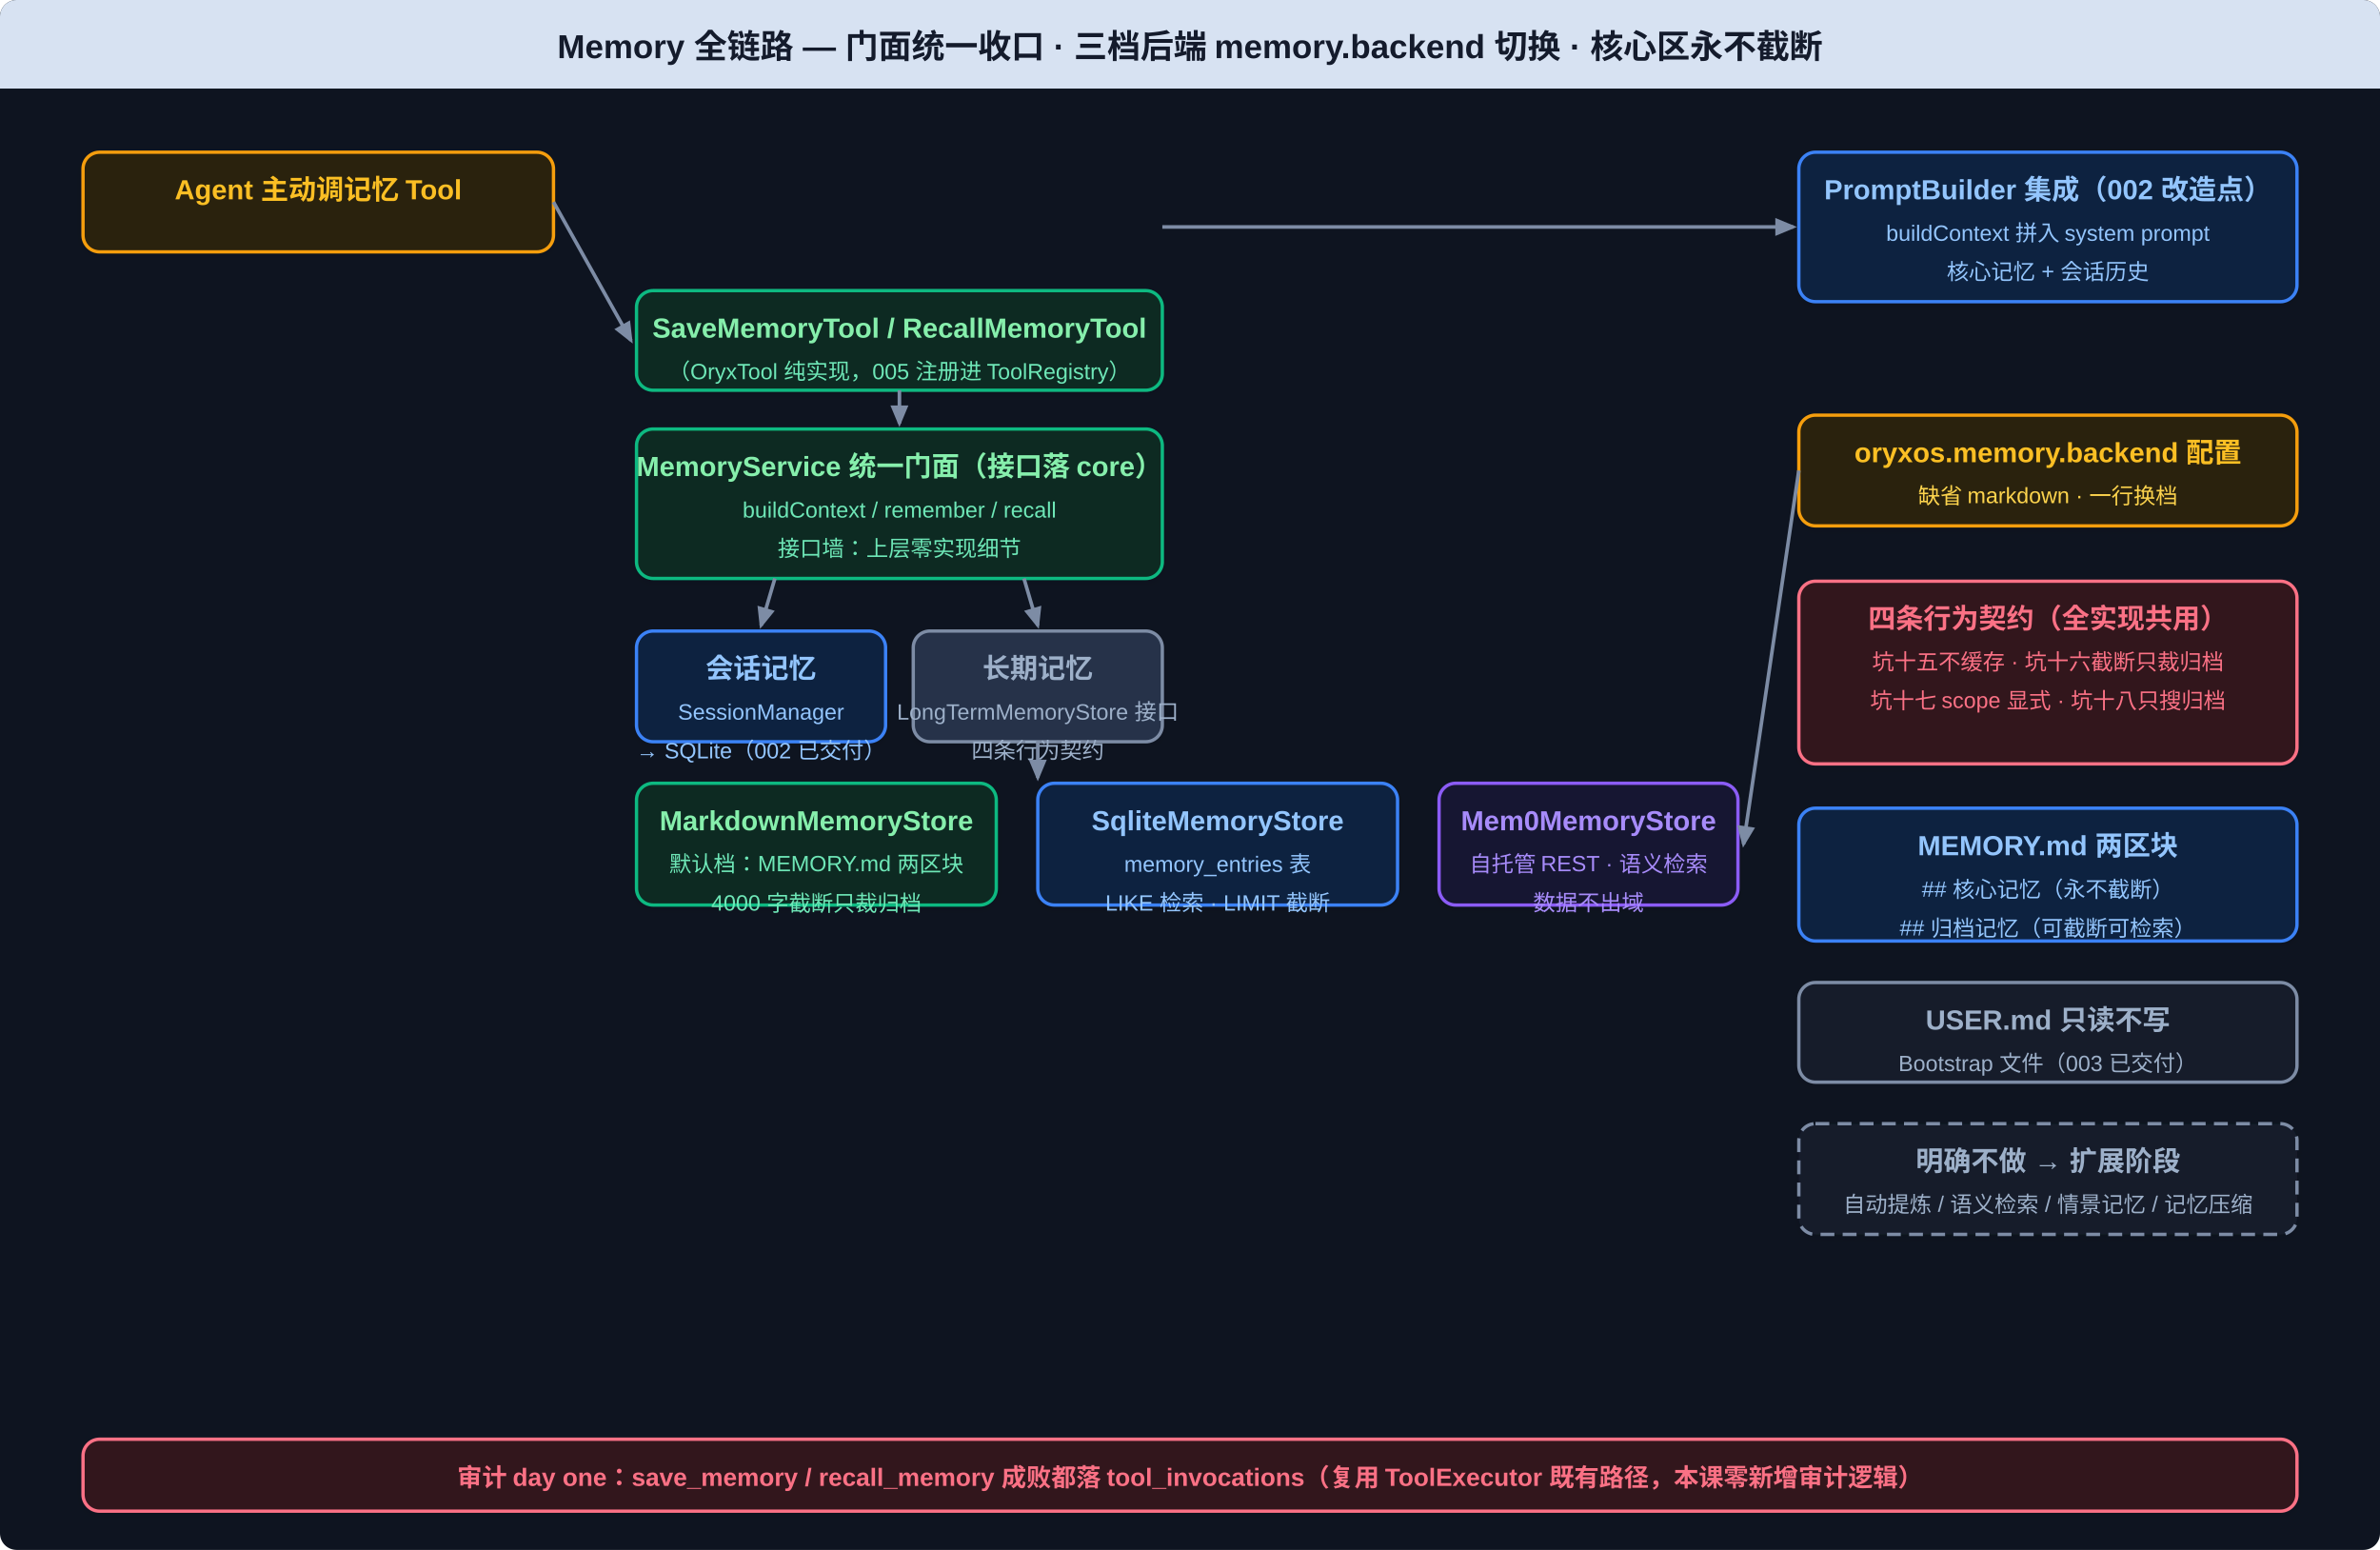
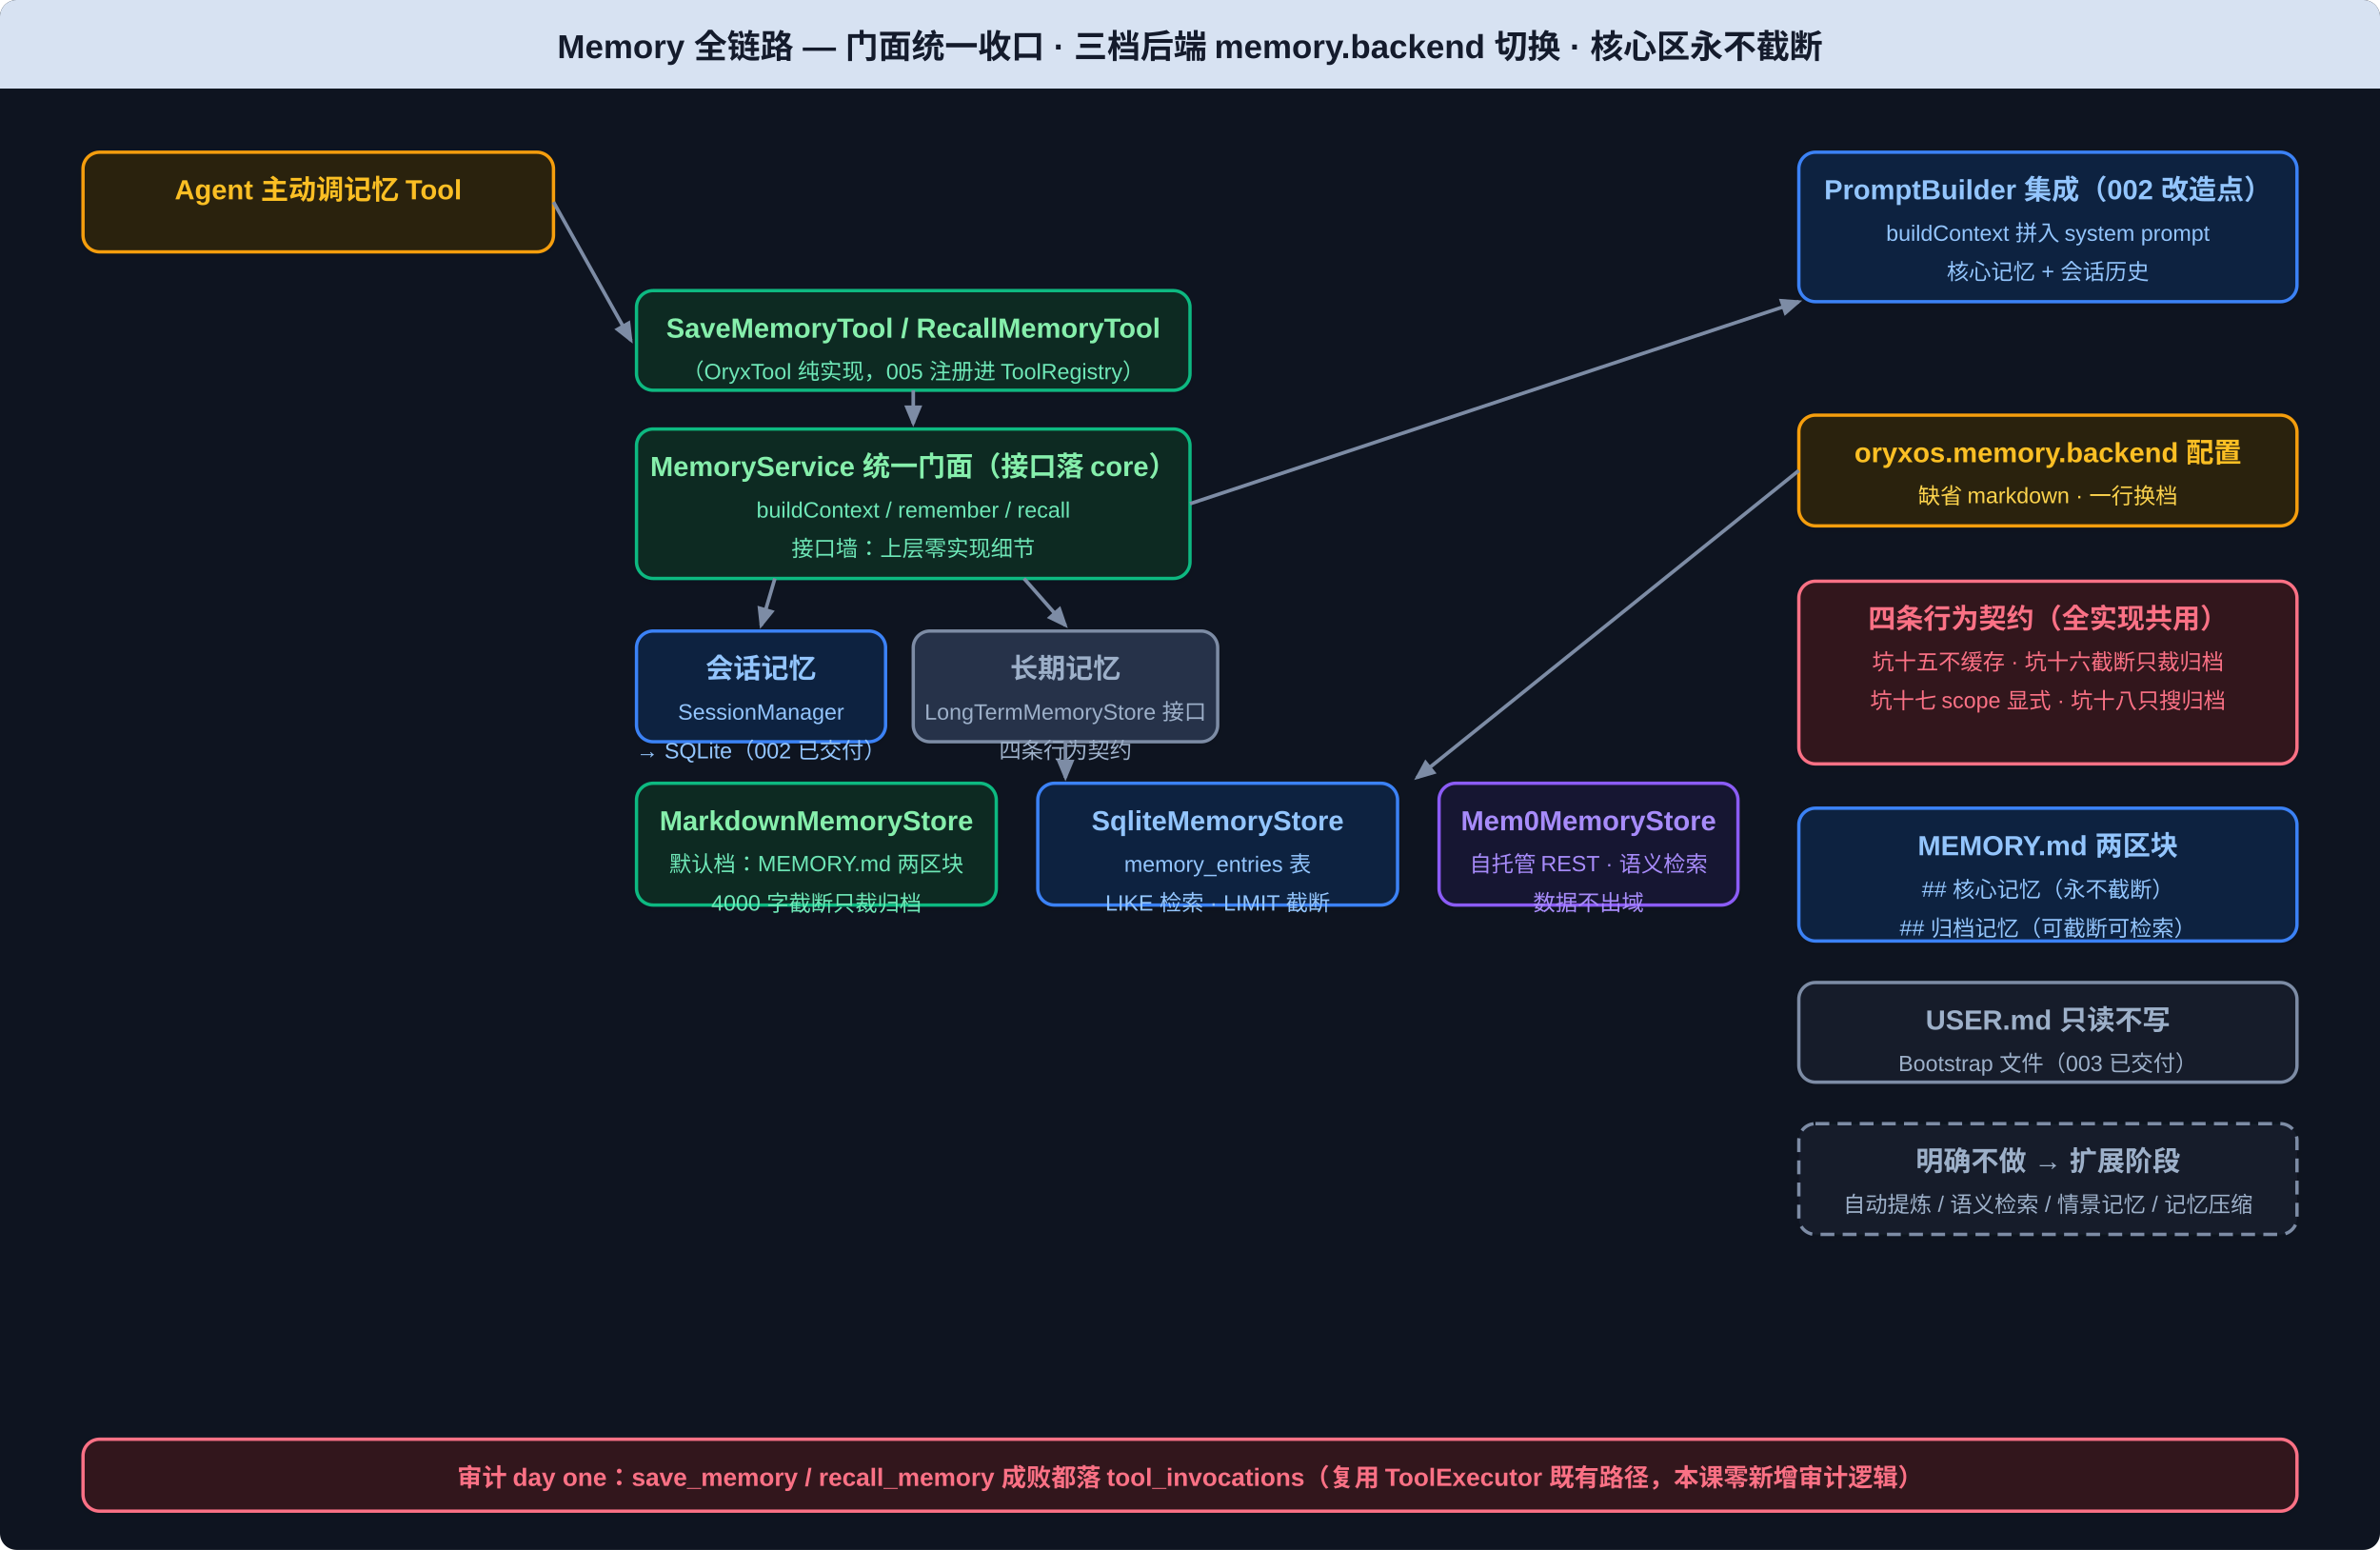
<svg xmlns="http://www.w3.org/2000/svg" viewBox="0 0 860 560" font-family="Arial, sans-serif">
  <defs>
    <marker id="a" markerWidth="6" markerHeight="5" refX="5" refY="2.5" orient="auto">
      <path d="M0,0 L6,2.5 L0,5 Z" fill="#7d8ca5" />
    </marker>
    <marker id="aGray" markerWidth="6" markerHeight="5" refX="5" refY="2.5" orient="auto">
      <path d="M0,0 L6,2.5 L0,5 Z" fill="#9db0c9" />
    </marker>
    <filter id="sh">
      <feDropShadow dx="0" dy="1" stdDeviation="1.5" flood-opacity="0.08" />
    </filter>
  </defs>
  <rect width="860" height="560" fill="#0e1420" rx="6" />
  <rect x="0" y="0" width="860" height="32" fill="#d7e2f2" rx="6" />
  <rect x="0" y="16" width="860" height="16" fill="#d7e2f2" />
  <text x="430" y="21" text-anchor="middle" fill="#141b2c" font-size="12" font-weight="bold">Memory 全链路 — 门面统一收口 · 三档后端 memory.backend 切换 · 核心区永不截断</text>
  <rect x="30" y="55" width="170" height="36" rx="6" fill="#2a2110" stroke="#f59e0b" stroke-width="1.2" filter="url(#sh)" />
  <text x="115.0" y="72" text-anchor="middle" font-size="10" font-weight="bold" fill="#fbbf24">Agent 主动调记忆 Tool</text>
-   <rect x="230" y="105" width="190" height="36" rx="6" fill="#0d2b21" stroke="#10b981" stroke-width="1.2" filter="url(#sh)" />
-   <text x="325.0" y="122" text-anchor="middle" font-size="10" font-weight="bold" fill="#86efac">SaveMemoryTool / RecallMemoryTool</text>
-   <text x="325.0" y="137" text-anchor="middle" font-size="8" fill="#6ee7b7">（OryxTool 纯实现，005 注册进 ToolRegistry）</text>
-   <rect x="230" y="155" width="190" height="54" rx="6" fill="#0d2b21" stroke="#10b981" stroke-width="1.2" filter="url(#sh)" />
-   <text x="325.0" y="172" text-anchor="middle" font-size="10" font-weight="bold" fill="#86efac">MemoryService 统一门面（接口落 core）</text>
-   <text x="325.0" y="187" text-anchor="middle" font-size="8" fill="#6ee7b7">buildContext / remember / recall</text>
-   <text x="325.0" y="201" text-anchor="middle" font-size="8" fill="#6ee7b7">接口墙：上层零实现细节</text>
+   <rect x="230" y="105" width="200" height="36" rx="6" fill="#0d2b21" stroke="#10b981" stroke-width="1.2" filter="url(#sh)" />
+   <text x="330.0" y="122" text-anchor="middle" font-size="10" font-weight="bold" fill="#86efac">SaveMemoryTool / RecallMemoryTool</text>
+   <text x="330.0" y="137" text-anchor="middle" font-size="8" fill="#6ee7b7">（OryxTool 纯实现，005 注册进 ToolRegistry）</text>
+   <rect x="230" y="155" width="200" height="54" rx="6" fill="#0d2b21" stroke="#10b981" stroke-width="1.2" filter="url(#sh)" />
+   <text x="330.0" y="172" text-anchor="middle" font-size="10" font-weight="bold" fill="#86efac">MemoryService 统一门面（接口落 core）</text>
+   <text x="330.0" y="187" text-anchor="middle" font-size="8" fill="#6ee7b7">buildContext / remember / recall</text>
+   <text x="330.0" y="201" text-anchor="middle" font-size="8" fill="#6ee7b7">接口墙：上层零实现细节</text>
  <rect x="230" y="228" width="90" height="40" rx="6" fill="#10203f" stroke="#3b82f6" stroke-width="1.2" filter="url(#sh)" />
  <text x="275.0" y="245" text-anchor="middle" font-size="10" font-weight="bold" fill="#93c5fd">会话记忆</text>
  <text x="275.0" y="260" text-anchor="middle" font-size="8" fill="#93c5fd">SessionManager</text>
  <text x="275.0" y="274" text-anchor="middle" font-size="8" fill="#93c5fd">→ SQLite（002 已交付）</text>
-   <rect x="330" y="228" width="90" height="40" rx="6" fill="#263248" stroke="#7d8ca5" stroke-width="1.2" filter="url(#sh)" />
-   <text x="375.0" y="245" text-anchor="middle" font-size="10" font-weight="bold" fill="#9db0c9">长期记忆</text>
-   <text x="375.0" y="260" text-anchor="middle" font-size="8" fill="#9db0c9">LongTermMemoryStore 接口</text>
-   <text x="375.0" y="274" text-anchor="middle" font-size="8" fill="#9db0c9">四条行为契约</text>
+   <rect x="330" y="228" width="110" height="40" rx="6" fill="#263248" stroke="#7d8ca5" stroke-width="1.2" filter="url(#sh)" />
+   <text x="385.0" y="245" text-anchor="middle" font-size="10" font-weight="bold" fill="#9db0c9">长期记忆</text>
+   <text x="385.0" y="260" text-anchor="middle" font-size="8" fill="#9db0c9">LongTermMemoryStore 接口</text>
+   <text x="385.0" y="274" text-anchor="middle" font-size="8" fill="#9db0c9">四条行为契约</text>
  <rect x="230" y="283" width="130" height="44" rx="6" fill="#0d2b21" stroke="#10b981" stroke-width="1.2" filter="url(#sh)" />
  <text x="295.0" y="300" text-anchor="middle" font-size="10" font-weight="bold" fill="#86efac">MarkdownMemoryStore</text>
  <text x="295.0" y="315" text-anchor="middle" font-size="8" fill="#6ee7b7">默认档：MEMORY.md 两区块</text>
  <text x="295.0" y="329" text-anchor="middle" font-size="8" fill="#6ee7b7">4000 字截断只裁归档</text>
  <rect x="375" y="283" width="130" height="44" rx="6" fill="#10203f" stroke="#3b82f6" stroke-width="1.2" filter="url(#sh)" />
  <text x="440.0" y="300" text-anchor="middle" font-size="10" font-weight="bold" fill="#93c5fd">SqliteMemoryStore</text>
  <text x="440.0" y="315" text-anchor="middle" font-size="8" fill="#93c5fd">memory_entries 表</text>
  <text x="440.0" y="329" text-anchor="middle" font-size="8" fill="#93c5fd">LIKE 检索 · LIMIT 截断</text>
  <rect x="520" y="283" width="108" height="44" rx="6" fill="#191233" stroke="#8b5cf6" stroke-width="1.2" filter="url(#sh)" />
  <text x="574.0" y="300" text-anchor="middle" font-size="10" font-weight="bold" fill="#a78bfa">Mem0MemoryStore</text>
  <text x="574.0" y="315" text-anchor="middle" font-size="8" fill="#a78bfa">自托管 REST · 语义检索</text>
  <text x="574.0" y="329" text-anchor="middle" font-size="8" fill="#a78bfa">数据不出域</text>
  <line x1="200" y1="73" x2="228" y2="123" stroke="#7d8ca5" stroke-width="1.3" marker-end="url(#a)" />
-   <line x1="325" y1="141" x2="325" y2="153" stroke="#7d8ca5" stroke-width="1.3" marker-end="url(#a)" />
+   <line x1="330" y1="141" x2="330" y2="153" stroke="#7d8ca5" stroke-width="1.3" marker-end="url(#a)" />
  <line x1="280" y1="209" x2="275" y2="226" stroke="#7d8ca5" stroke-width="1.3" marker-end="url(#a)" />
-   <line x1="370" y1="209" x2="375" y2="226" stroke="#7d8ca5" stroke-width="1.3" marker-end="url(#a)" />
-   <line x1="375" y1="268" x2="375" y2="281" stroke="#7d8ca5" stroke-width="1.3" marker-end="url(#a)" />
+   <line x1="370" y1="209" x2="385" y2="226" stroke="#7d8ca5" stroke-width="1.3" marker-end="url(#a)" />
+   <line x1="385" y1="268" x2="385" y2="281" stroke="#7d8ca5" stroke-width="1.3" marker-end="url(#a)" />
  <rect x="650" y="55" width="180" height="54" rx="6" fill="#10203f" stroke="#3b82f6" stroke-width="1.2" filter="url(#sh)" />
  <text x="740.0" y="72" text-anchor="middle" font-size="10" font-weight="bold" fill="#93c5fd">PromptBuilder 集成（002 改造点）</text>
  <text x="740.0" y="87" text-anchor="middle" font-size="8" fill="#93c5fd">buildContext 拼入 system prompt</text>
  <text x="740.0" y="101" text-anchor="middle" font-size="8" fill="#93c5fd">核心记忆 + 会话历史</text>
-   <line x1="420" y1="82" x2="648" y2="82" stroke="#7d8ca5" stroke-width="1.3" marker-end="url(#a)" />
+   <line x1="430" y1="182" x2="650" y2="109" stroke="#7d8ca5" stroke-width="1.3" marker-end="url(#a)" />
  <rect x="650" y="150" width="180" height="40" rx="6" fill="#2a2110" stroke="#f59e0b" stroke-width="1.2" filter="url(#sh)" />
  <text x="740.0" y="167" text-anchor="middle" font-size="10" font-weight="bold" fill="#fbbf24">oryxos.memory.backend 配置</text>
  <text x="740.0" y="182" text-anchor="middle" font-size="8" fill="#fcd34d">缺省 markdown · 一行换档</text>
-   <line x1="650" y1="170" x2="630" y2="305" stroke="#7d8ca5" stroke-width="1.3" marker-end="url(#a)" />
+   <line x1="650" y1="170" x2="512" y2="281" stroke="#7d8ca5" stroke-width="1.3" marker-end="url(#a)" />
  <rect x="650" y="210" width="180" height="66" rx="6" fill="#33151f" stroke="#fb7185" stroke-width="1.2" filter="url(#sh)" />
  <text x="740.0" y="227" text-anchor="middle" font-size="10" font-weight="bold" fill="#fb7185">四条行为契约（全实现共用）</text>
  <text x="740.0" y="242" text-anchor="middle" font-size="8" fill="#fb7185">坑十五不缓存 · 坑十六截断只裁归档</text>
  <text x="740.0" y="256" text-anchor="middle" font-size="8" fill="#fb7185">坑十七 scope 显式 · 坑十八只搜归档</text>
  <rect x="650" y="292" width="180" height="48" rx="6" fill="#10203f" stroke="#3b82f6" stroke-width="1.2" filter="url(#sh)" />
  <text x="740.0" y="309" text-anchor="middle" font-size="10" font-weight="bold" fill="#93c5fd">MEMORY.md 两区块</text>
  <text x="740.0" y="324" text-anchor="middle" font-size="8" fill="#93c5fd">## 核心记忆（永不截断）</text>
  <text x="740.0" y="338" text-anchor="middle" font-size="8" fill="#93c5fd">## 归档记忆（可截断可检索）</text>
  <rect x="650" y="355" width="180" height="36" rx="6" fill="#141b2c" stroke="#7d8ca5" stroke-width="1.2" filter="url(#sh)" />
  <text x="740.0" y="372" text-anchor="middle" font-size="10" font-weight="bold" fill="#9db0c9">USER.md 只读不写</text>
  <text x="740.0" y="387" text-anchor="middle" font-size="8" fill="#9db0c9">Bootstrap 文件（003 已交付）</text>
  <rect x="650" y="406" width="180" height="40" rx="6" fill="#141b2c" stroke="#7d8ca5" stroke-width="1.2" stroke-dasharray="5,3" filter="url(#sh)" />
  <text x="740.0" y="423" text-anchor="middle" font-size="10" font-weight="bold" fill="#9db0c9">明确不做 → 扩展阶段</text>
  <text x="740.0" y="438" text-anchor="middle" font-size="8" fill="#9db0c9">自动提炼 / 语义检索 / 情景记忆 / 记忆压缩</text>
  <rect x="30" y="520" width="800" height="26" rx="6" fill="#33151f" stroke="#fb7185" stroke-width="1.2" filter="url(#sh)" />
  <text x="430" y="537" text-anchor="middle" font-size="9" font-weight="bold" fill="#fb7185">审计 day one：save_memory / recall_memory 成败都落 tool_invocations（复用 ToolExecutor 既有路径，本课零新增审计逻辑）</text>
</svg>
